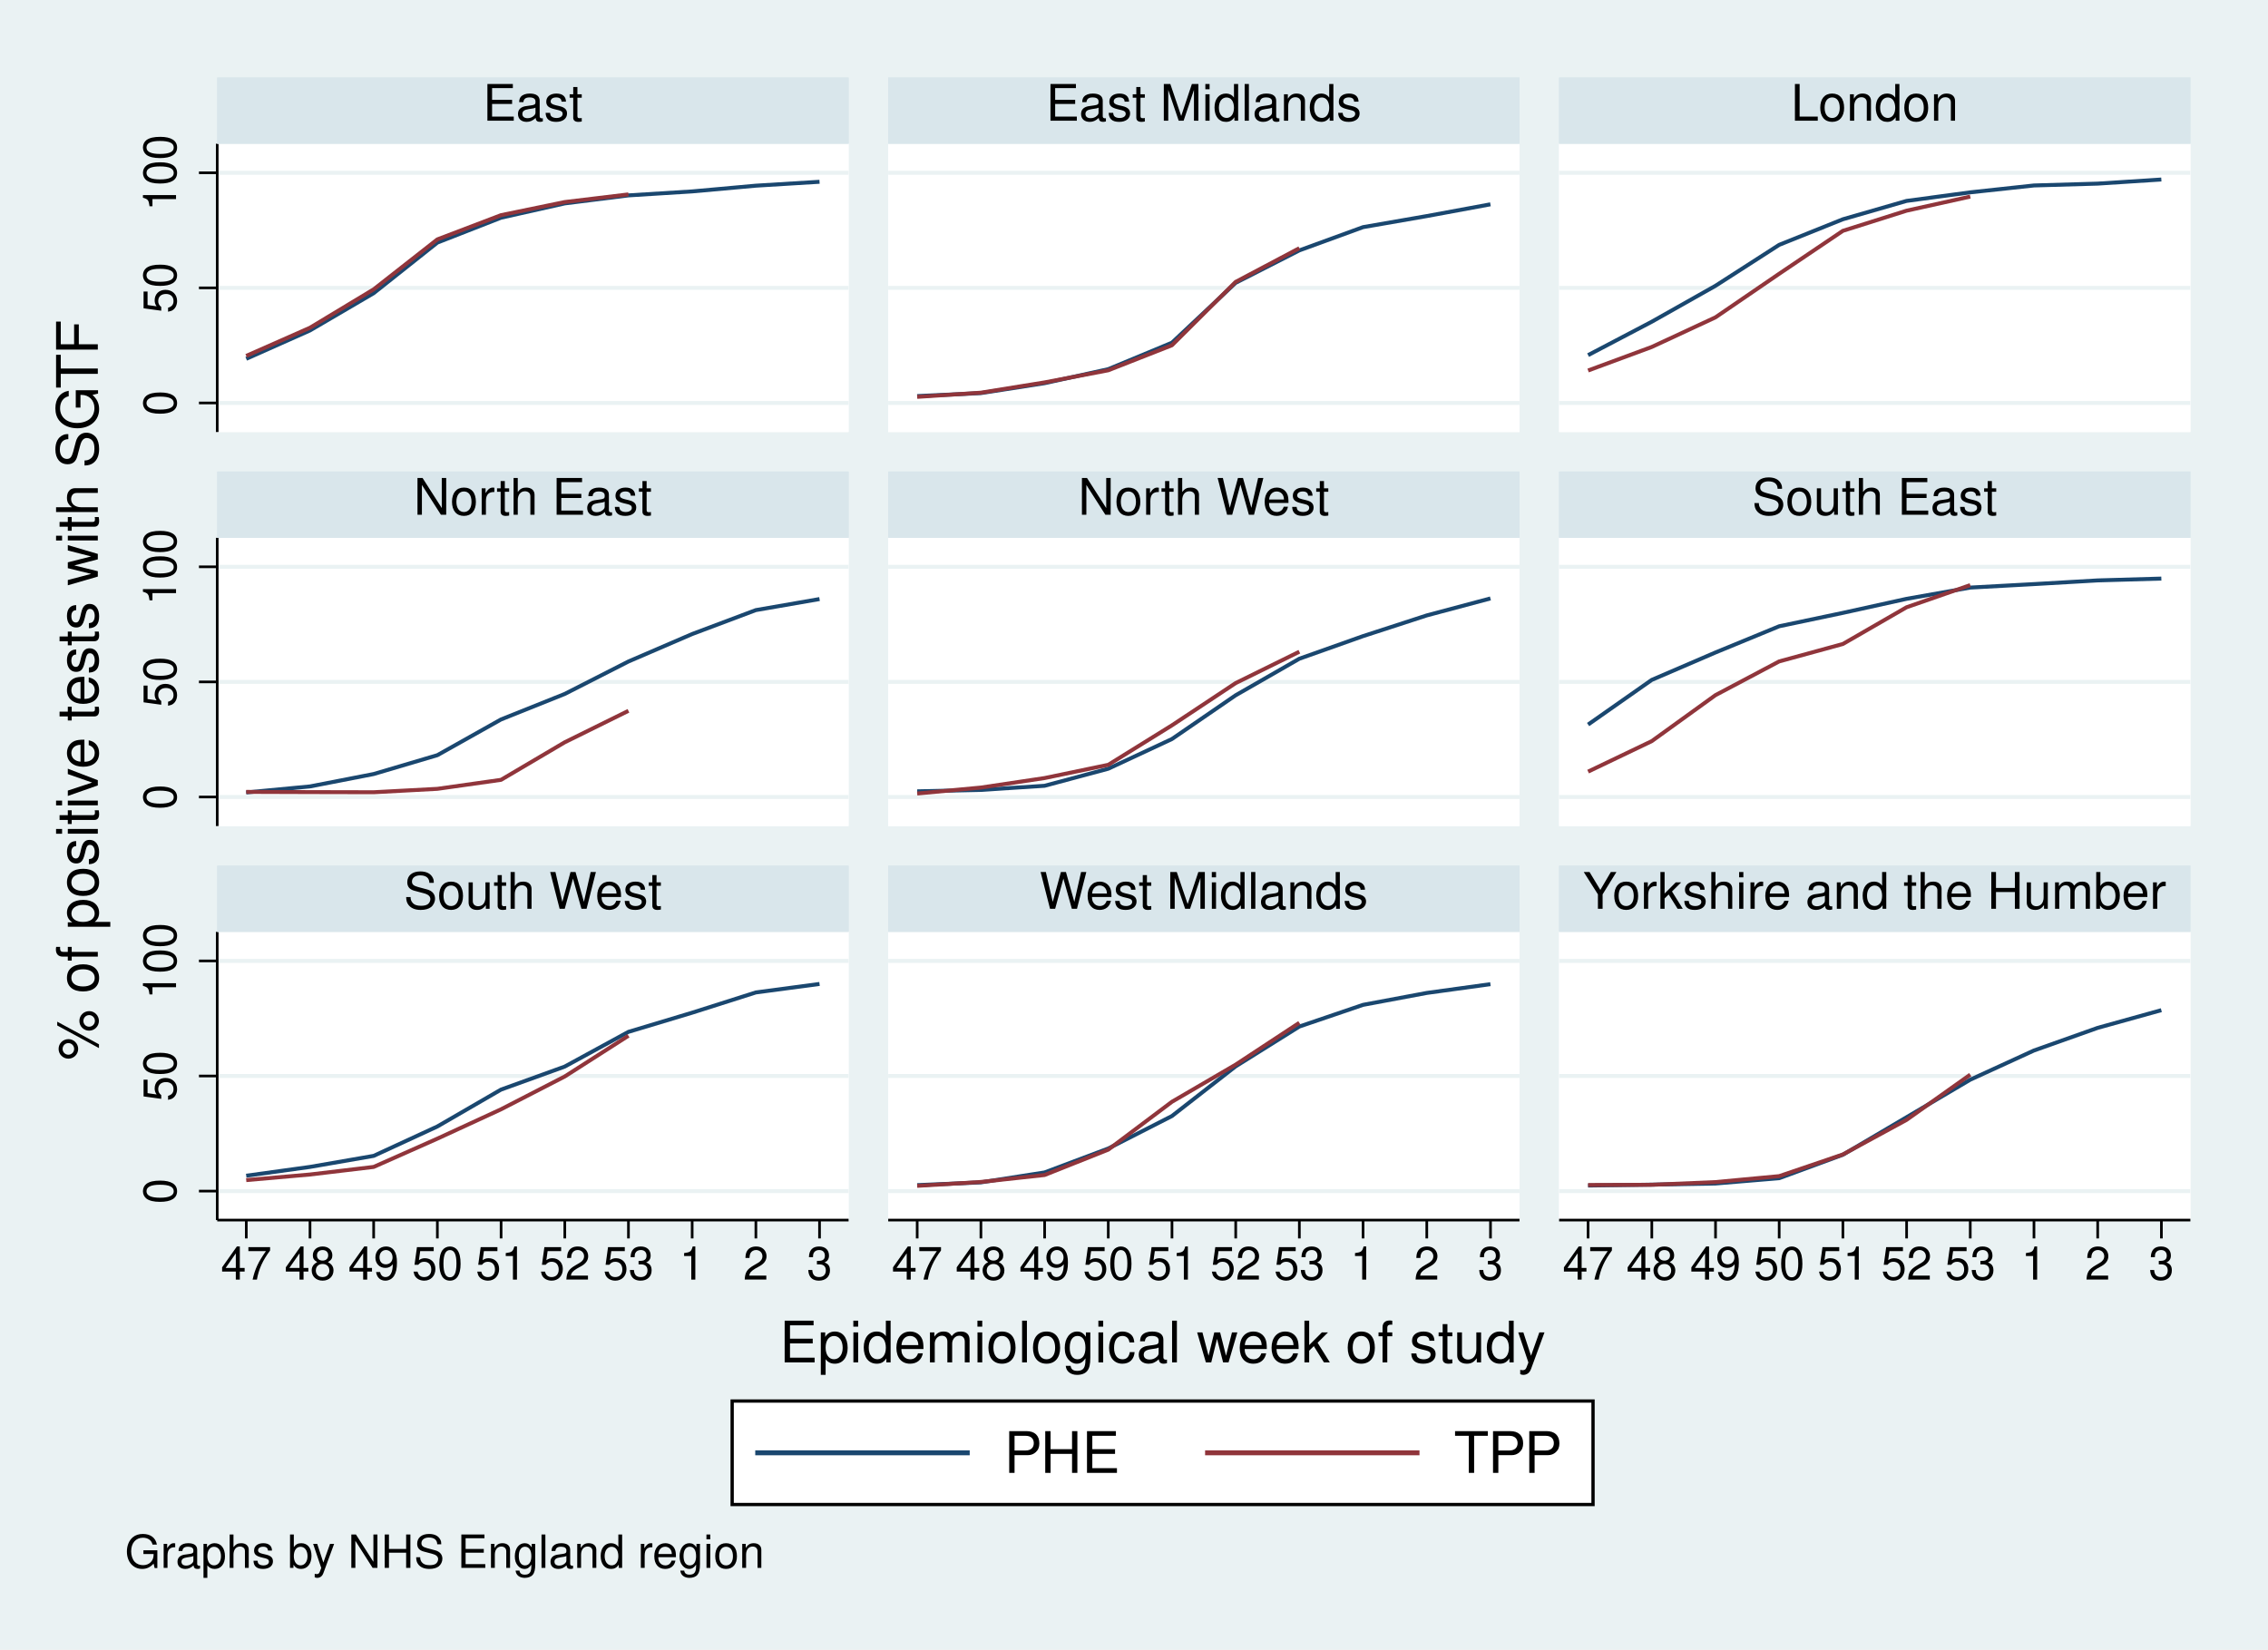
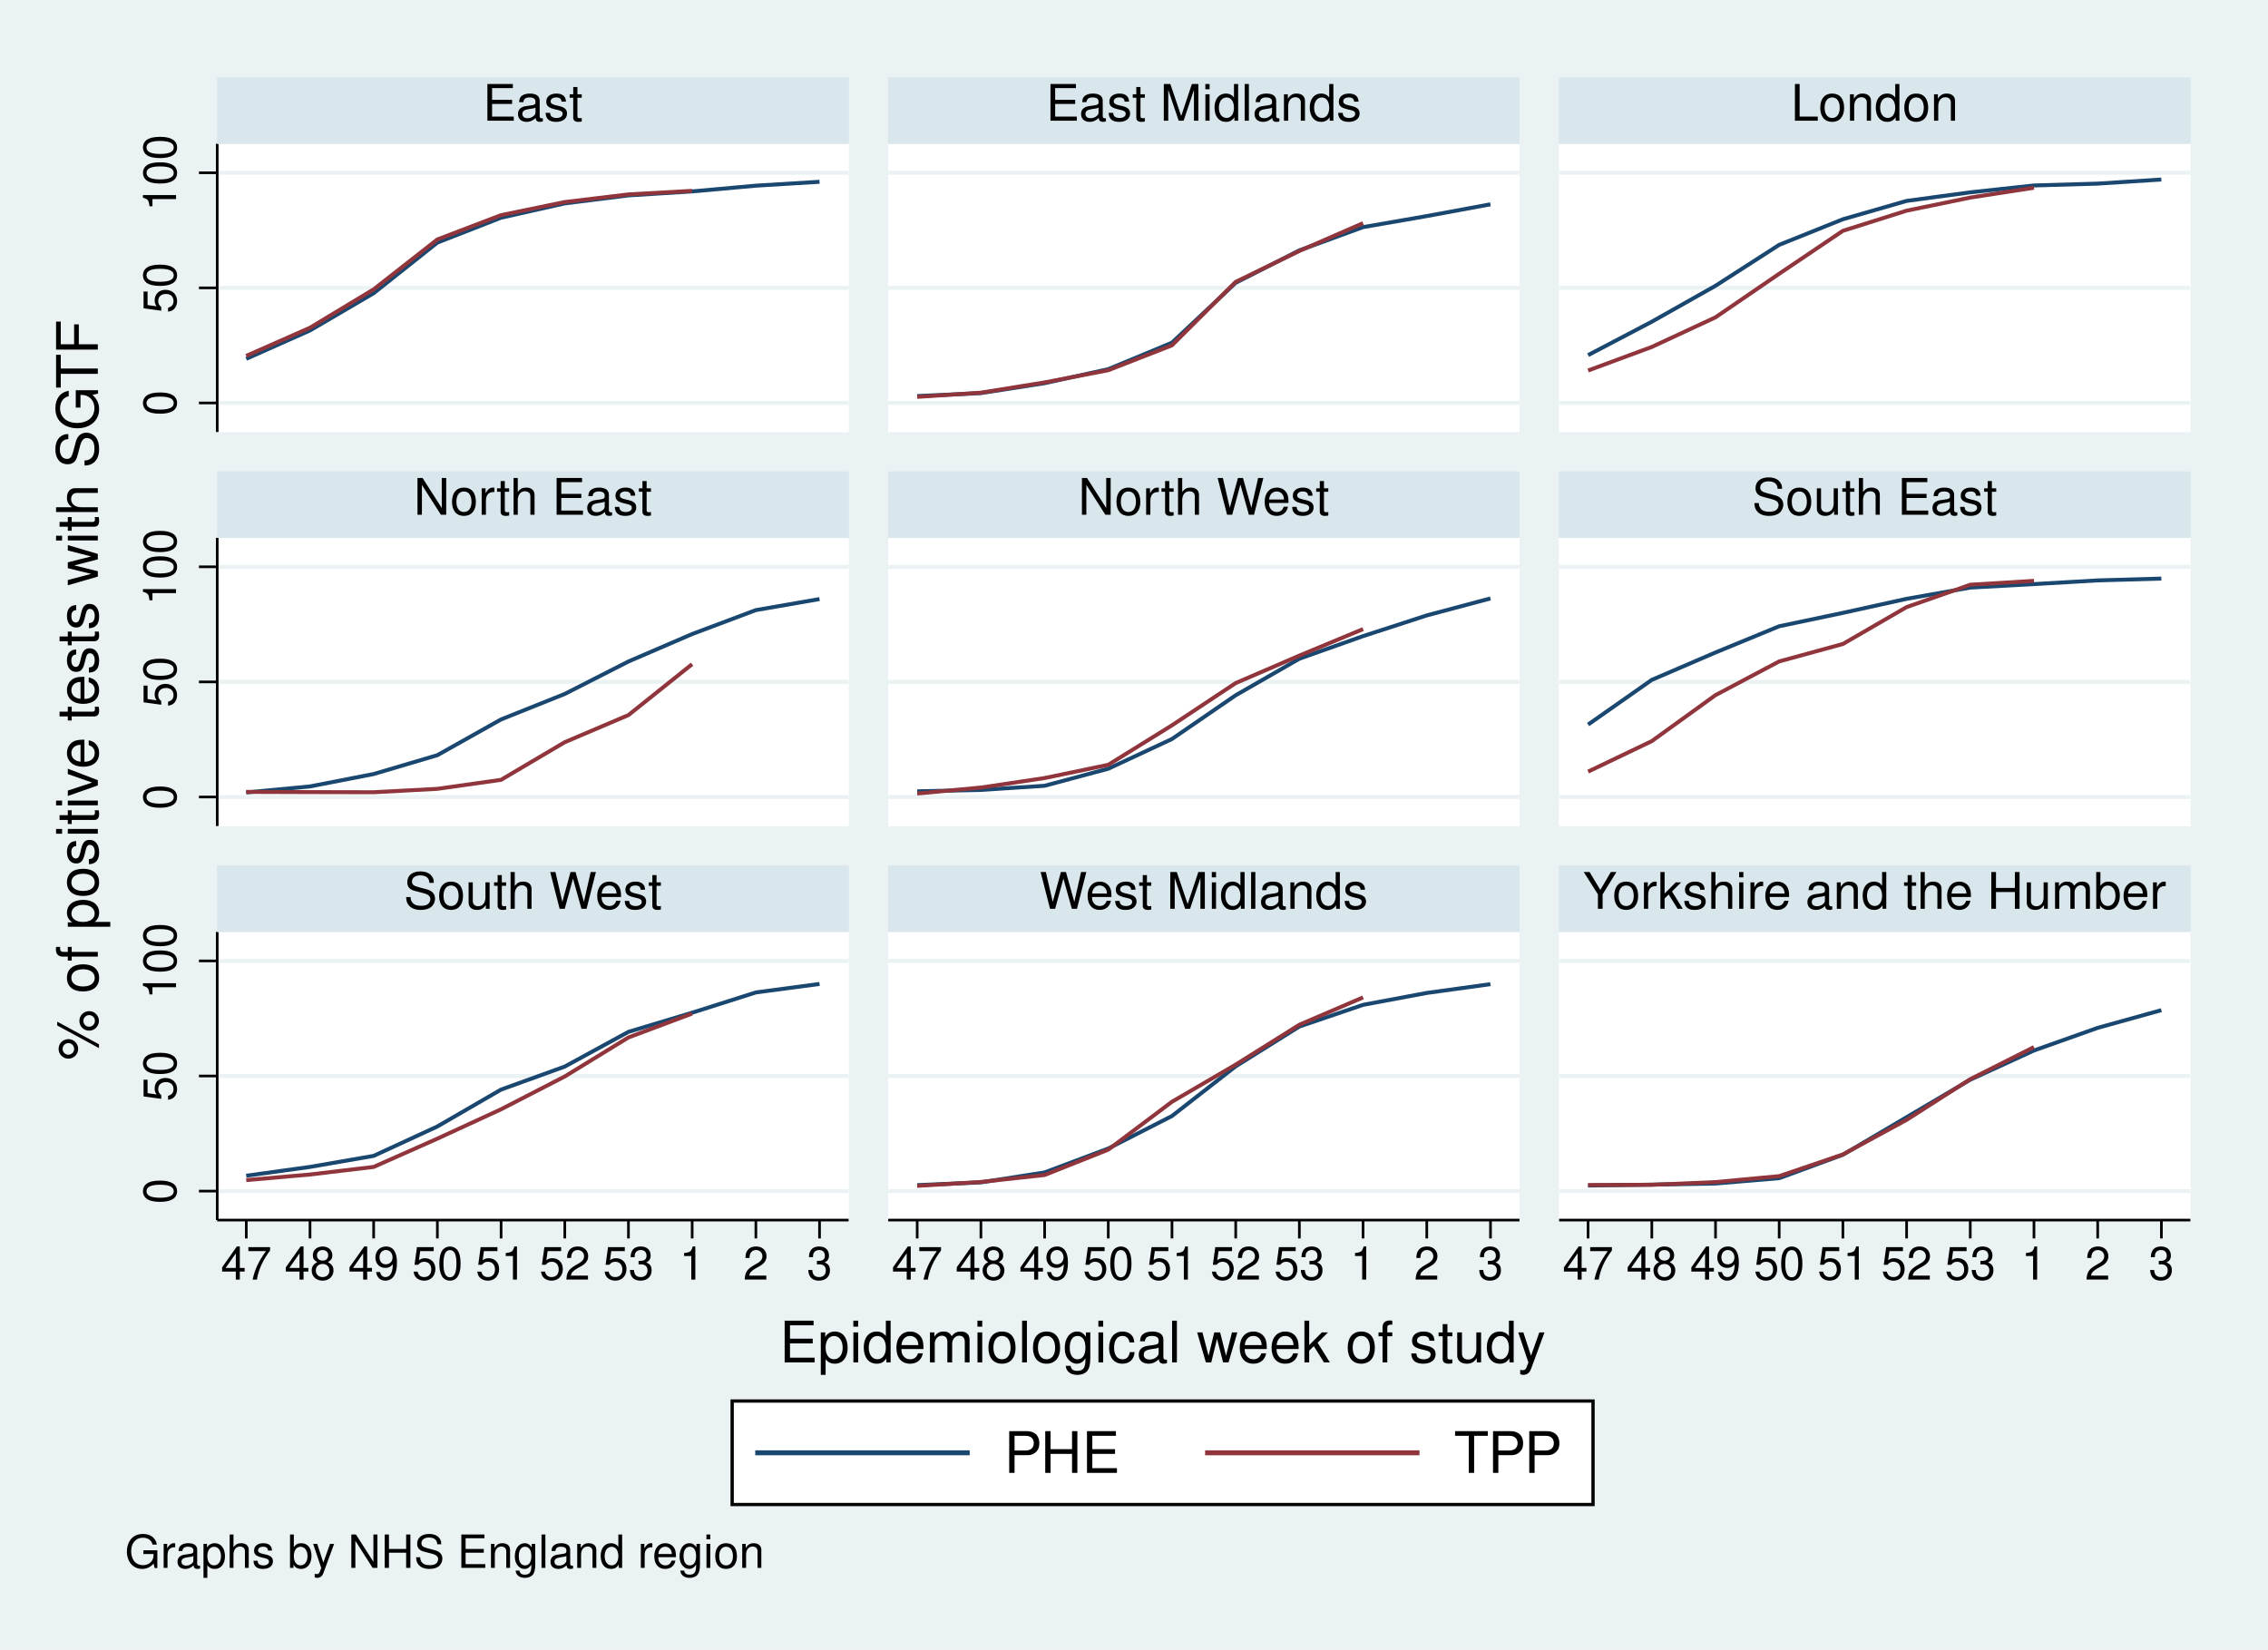
<svg xmlns="http://www.w3.org/2000/svg" version="1.1" width="5.50in" height="4.00in" viewBox="0 0 3960 2880">
  <rect x="0" y="0" width="3960" height="2880" style="fill:#EAF2F3;stroke:none" />
  <rect x="0.00" y="0.00" width="3959.88" height="2880.00" style="fill:#EAF2F3" />
  <rect x="2.88" y="2.88" width="3954.12" height="2874.24" style="fill:none;stroke:#EAF2F3;stroke-width:5.76" />
  <rect x="379.29" y="250.97" width="1102.37" height="503.43" style="fill:#FFFFFF" />
  <rect x="381.60" y="253.28" width="1097.76" height="498.82" style="fill:none;stroke:#FFFFFF;stroke-width:4.61" />
  <line x1="379.29" y1="703.66" x2="1481.66" y2="703.66" style="stroke:#EAF2F3;stroke-width:6.91" />
  <line x1="379.29" y1="502.69" x2="1481.66" y2="502.69" style="stroke:#EAF2F3;stroke-width:6.91" />
  <line x1="379.29" y1="301.71" x2="1481.66" y2="301.71" style="stroke:#EAF2F3;stroke-width:6.91" />
  <rect x="1550.84" y="250.97" width="1102.24" height="503.43" style="fill:#FFFFFF" />
  <rect x="1553.14" y="253.28" width="1097.63" height="498.82" style="fill:none;stroke:#FFFFFF;stroke-width:4.61" />
  <line x1="1550.84" y1="703.66" x2="2653.08" y2="703.66" style="stroke:#EAF2F3;stroke-width:6.91" />
  <line x1="1550.84" y1="502.69" x2="2653.08" y2="502.69" style="stroke:#EAF2F3;stroke-width:6.91" />
  <line x1="1550.84" y1="301.71" x2="2653.08" y2="301.71" style="stroke:#EAF2F3;stroke-width:6.91" />
  <rect x="2722.25" y="250.97" width="1102.24" height="503.43" style="fill:#FFFFFF" />
  <rect x="2724.56" y="253.28" width="1097.63" height="498.82" style="fill:none;stroke:#FFFFFF;stroke-width:4.61" />
  <line x1="2722.25" y1="703.66" x2="3824.49" y2="703.66" style="stroke:#EAF2F3;stroke-width:6.91" />
  <line x1="2722.25" y1="502.69" x2="3824.49" y2="502.69" style="stroke:#EAF2F3;stroke-width:6.91" />
  <line x1="2722.25" y1="301.71" x2="3824.49" y2="301.71" style="stroke:#EAF2F3;stroke-width:6.91" />
  <rect x="379.29" y="939.17" width="1102.37" height="503.31" style="fill:#FFFFFF" />
  <rect x="381.60" y="941.47" width="1097.76" height="498.70" style="fill:none;stroke:#FFFFFF;stroke-width:4.61" />
  <line x1="379.29" y1="1391.74" x2="1481.66" y2="1391.74" style="stroke:#EAF2F3;stroke-width:6.91" />
  <line x1="379.29" y1="1190.76" x2="1481.66" y2="1190.76" style="stroke:#EAF2F3;stroke-width:6.91" />
  <line x1="379.29" y1="989.78" x2="1481.66" y2="989.78" style="stroke:#EAF2F3;stroke-width:6.91" />
  <rect x="1550.84" y="939.17" width="1102.24" height="503.31" style="fill:#FFFFFF" />
  <rect x="1553.14" y="941.47" width="1097.63" height="498.70" style="fill:none;stroke:#FFFFFF;stroke-width:4.61" />
  <line x1="1550.84" y1="1391.74" x2="2653.08" y2="1391.74" style="stroke:#EAF2F3;stroke-width:6.91" />
  <line x1="1550.84" y1="1190.76" x2="2653.08" y2="1190.76" style="stroke:#EAF2F3;stroke-width:6.91" />
  <line x1="1550.84" y1="989.78" x2="2653.08" y2="989.78" style="stroke:#EAF2F3;stroke-width:6.91" />
  <rect x="2722.25" y="939.17" width="1102.24" height="503.31" style="fill:#FFFFFF" />
  <rect x="2724.56" y="941.47" width="1097.63" height="498.70" style="fill:none;stroke:#FFFFFF;stroke-width:4.61" />
  <line x1="2722.25" y1="1391.74" x2="3824.49" y2="1391.74" style="stroke:#EAF2F3;stroke-width:6.91" />
  <line x1="2722.25" y1="1190.76" x2="3824.49" y2="1190.76" style="stroke:#EAF2F3;stroke-width:6.91" />
  <line x1="2722.25" y1="989.78" x2="3824.49" y2="989.78" style="stroke:#EAF2F3;stroke-width:6.91" />
  <rect x="379.29" y="1627.24" width="1102.37" height="503.31" style="fill:#FFFFFF" />
  <rect x="381.60" y="1629.54" width="1097.76" height="498.70" style="fill:none;stroke:#FFFFFF;stroke-width:4.61" />
  <line x1="379.29" y1="2079.93" x2="1481.66" y2="2079.93" style="stroke:#EAF2F3;stroke-width:6.91" />
  <line x1="379.29" y1="1878.95" x2="1481.66" y2="1878.95" style="stroke:#EAF2F3;stroke-width:6.91" />
  <line x1="379.29" y1="1677.98" x2="1481.66" y2="1677.98" style="stroke:#EAF2F3;stroke-width:6.91" />
  <rect x="1550.84" y="1627.24" width="1102.24" height="503.31" style="fill:#FFFFFF" />
  <rect x="1553.14" y="1629.54" width="1097.63" height="498.70" style="fill:none;stroke:#FFFFFF;stroke-width:4.61" />
  <line x1="1550.84" y1="2079.93" x2="2653.08" y2="2079.93" style="stroke:#EAF2F3;stroke-width:6.91" />
  <line x1="1550.84" y1="1878.95" x2="2653.08" y2="1878.95" style="stroke:#EAF2F3;stroke-width:6.91" />
  <line x1="1550.84" y1="1677.98" x2="2653.08" y2="1677.98" style="stroke:#EAF2F3;stroke-width:6.91" />
  <rect x="2722.25" y="1627.24" width="1102.24" height="503.31" style="fill:#FFFFFF" />
  <rect x="2724.56" y="1629.54" width="1097.63" height="498.70" style="fill:none;stroke:#FFFFFF;stroke-width:4.61" />
  <line x1="2722.25" y1="2079.93" x2="3824.49" y2="2079.93" style="stroke:#EAF2F3;stroke-width:6.91" />
  <line x1="2722.25" y1="1878.95" x2="3824.49" y2="1878.95" style="stroke:#EAF2F3;stroke-width:6.91" />
  <line x1="2722.25" y1="1677.98" x2="3824.49" y2="1677.98" style="stroke:#EAF2F3;stroke-width:6.91" />
  <path d=" M429.91 626.57 L541.16 577.06 L652.41 511.97 L763.66 423.61 L874.79 380.17 L986.04 355.17 L1097.29 341.19 L1208.42 334.26 L1319.67 324.24 L1430.92 317.43" stroke-linejoin="round" style="fill:none;stroke:#1A476F;stroke-width:6.91" />
-   <path d=" M429.91 621.49 L541.16 572.36 L652.41 505.29 L763.66 418.04 L874.79 375.72 L986.04 352.82 L1097.29 339.46" stroke-linejoin="round" style="fill:none;stroke:#90353B;stroke-width:6.91" />
+   <path d=" M429.91 621.49 L541.16 572.36 L652.41 505.29 L763.66 418.16 L874.79 375.72 L986.04 352.82 L1097.29 339.46 L1208.42 333.27" stroke-linejoin="round" style="fill:none;stroke:#90353B;stroke-width:6.91" />
  <path d=" M1601.45 691.66 L1712.58 686.46 L1823.83 669.14 L1935.08 644.63 L2046.21 598.47 L2157.46 493.90 L2268.71 437.22 L2379.96 396.63 L2491.09 377.33 L2602.34 356.78" stroke-linejoin="round" style="fill:none;stroke:#1A476F;stroke-width:6.91" />
-   <path d=" M1601.45 693.02 L1712.58 685.72 L1823.83 667.78 L1935.08 646.61 L2046.21 602.93 L2157.46 492.29 L2268.71 433.39" stroke-linejoin="round" style="fill:none;stroke:#90353B;stroke-width:6.91" />
+   <path d=" M1601.45 693.02 L1712.58 685.72 L1823.83 667.78 L1935.08 646.49 L2046.21 603.05 L2157.46 492.29 L2268.71 438.21 L2379.96 389.70" stroke-linejoin="round" style="fill:none;stroke:#90353B;stroke-width:6.91" />
  <path d=" M2772.87 620.13 L2883.99 561.84 L2995.24 499.10 L3106.50 427.57 L3217.75 382.89 L3328.88 350.84 L3440.13 335.87 L3551.38 323.86 L3662.51 320.65 L3773.76 313.47" stroke-linejoin="round" style="fill:none;stroke:#1A476F;stroke-width:6.91" />
-   <path d=" M2772.87 646.99 L2883.99 605.90 L2995.24 554.17 L3106.50 478.06 L3217.75 403.07 L3328.88 367.92 L3440.13 343.29" stroke-linejoin="round" style="fill:none;stroke:#90353B;stroke-width:6.91" />
+   <path d=" M2772.87 646.99 L2883.99 605.90 L2995.24 554.17 L3106.50 478.06 L3217.75 403.07 L3328.88 367.92 L3440.13 345.03 L3551.38 327.82" stroke-linejoin="round" style="fill:none;stroke:#90353B;stroke-width:6.91" />
  <path d=" M429.91 1383.82 L541.16 1373.30 L652.41 1351.64 L763.66 1318.72 L874.79 1256.35 L986.04 1211.80 L1097.29 1155.12 L1208.42 1107.23 L1319.67 1065.40 L1430.92 1046.09" stroke-linejoin="round" style="fill:none;stroke:#1A476F;stroke-width:6.91" />
-   <path d=" M429.91 1382.83 L541.16 1383.20 L652.41 1383.44 L763.66 1377.50 L874.79 1361.79 L986.04 1296.20 L1097.29 1241.25" stroke-linejoin="round" style="fill:none;stroke:#90353B;stroke-width:6.91" />
+   <path d=" M429.91 1382.83 L541.16 1383.20 L652.41 1383.44 L763.66 1377.50 L874.79 1361.79 L986.04 1296.07 L1097.29 1248.68 L1208.42 1159.82" stroke-linejoin="round" style="fill:none;stroke:#90353B;stroke-width:6.91" />
  <path d=" M1601.45 1381.84 L1712.58 1379.36 L1823.83 1372.18 L1935.08 1342.36 L2046.21 1290.51 L2157.46 1214.15 L2268.71 1150.29 L2379.96 1110.81 L2491.09 1074.68 L2602.34 1044.98" stroke-linejoin="round" style="fill:none;stroke:#1A476F;stroke-width:6.91" />
-   <path d=" M1601.45 1385.67 L1712.58 1375.28 L1823.83 1358.69 L1935.08 1335.55 L2046.21 1266.62 L2157.46 1192.86 L2268.71 1138.04" stroke-linejoin="round" style="fill:none;stroke:#90353B;stroke-width:6.91" />
+   <path d=" M1601.45 1385.67 L1712.58 1375.28 L1823.83 1358.69 L1935.08 1335.55 L2046.21 1266.62 L2157.46 1192.86 L2268.71 1144.85 L2379.96 1098.56" stroke-linejoin="round" style="fill:none;stroke:#90353B;stroke-width:6.91" />
  <path d=" M2772.87 1265.26 L2883.99 1187.29 L2995.24 1139.40 L3106.50 1093.61 L3217.75 1070.22 L3328.88 1045.72 L3440.13 1026.04 L3551.38 1019.98 L3662.51 1013.54 L3773.76 1010.33" stroke-linejoin="round" style="fill:none;stroke:#1A476F;stroke-width:6.91" />
-   <path d=" M2772.87 1347.43 L2883.99 1294.22 L2995.24 1213.90 L3106.50 1154.99 L3217.75 1124.55 L3328.88 1060.45 L3440.13 1021.71" stroke-linejoin="round" style="fill:none;stroke:#90353B;stroke-width:6.91" />
+   <path d=" M2772.87 1347.43 L2883.99 1294.22 L2995.24 1213.90 L3106.50 1154.99 L3217.75 1124.55 L3328.88 1060.20 L3440.13 1021.09 L3551.38 1014.29" stroke-linejoin="round" style="fill:none;stroke:#90353B;stroke-width:6.91" />
  <path d=" M429.91 2053.08 L541.16 2037.73 L652.41 2018.43 L763.66 1967.07 L874.79 1902.72 L986.04 1862.50 L1097.29 1801.86 L1208.42 1768.44 L1319.67 1733.05 L1430.92 1718.20" stroke-linejoin="round" style="fill:none;stroke:#1A476F;stroke-width:6.91" />
-   <path d=" M429.91 2060.75 L541.16 2050.97 L652.41 2037.73 L763.66 1988.35 L874.79 1937.12 L986.04 1879.82 L1097.29 1808.66" stroke-linejoin="round" style="fill:none;stroke:#90353B;stroke-width:6.91" />
+   <path d=" M429.91 2060.75 L541.16 2050.97 L652.41 2037.73 L763.66 1988.35 L874.79 1937.12 L986.04 1879.82 L1097.29 1811.63 L1208.42 1769.93" stroke-linejoin="round" style="fill:none;stroke:#90353B;stroke-width:6.91" />
  <path d=" M1601.45 2069.54 L1712.58 2064.71 L1823.83 2047.38 L1935.08 2005.56 L2046.21 1948.88 L2157.46 1862.12 L2268.71 1792.57 L2379.96 1754.71 L2491.09 1733.92 L2602.34 1718.57" stroke-linejoin="round" style="fill:none;stroke:#1A476F;stroke-width:6.91" />
-   <path d=" M1601.45 2070.77 L1712.58 2063.97 L1823.83 2051.84 L1935.08 2007.54 L2046.21 1924.00 L2157.46 1859.15 L2268.71 1786.02" stroke-linejoin="round" style="fill:none;stroke:#90353B;stroke-width:6.91" />
+   <path d=" M1601.45 2070.77 L1712.58 2063.97 L1823.83 2051.84 L1935.08 2007.54 L2046.21 1924.00 L2157.46 1859.15 L2268.71 1789.48 L2379.96 1741.71" stroke-linejoin="round" style="fill:none;stroke:#90353B;stroke-width:6.91" />
  <path d=" M2772.87 2070.28 L2883.99 2068.67 L2995.24 2066.69 L3106.50 2057.41 L3217.75 2016.45 L3328.88 1950.98 L3440.13 1885.39 L3551.38 1834.40 L3662.51 1794.93 L3773.76 1763.99" stroke-linejoin="round" style="fill:none;stroke:#1A476F;stroke-width:6.91" />
-   <path d=" M2772.87 2069.29 L2883.99 2068.92 L2995.24 2064.21 L3106.50 2053.82 L3217.75 2015.95 L3328.88 1955.56 L3440.13 1876.60" stroke-linejoin="round" style="fill:none;stroke:#90353B;stroke-width:6.91" />
+   <path d=" M2772.87 2069.29 L2883.99 2068.92 L2995.24 2064.21 L3106.50 2053.82 L3217.75 2015.95 L3328.88 1955.56 L3440.13 1884.52 L3551.38 1828.46" stroke-linejoin="round" style="fill:none;stroke:#90353B;stroke-width:6.91" />
  <line x1="379.29" y1="754.40" x2="379.29" y2="250.97" style="stroke:#000000;stroke-width:4.61" />
  <line x1="379.29" y1="703.66" x2="347.37" y2="703.66" style="stroke:#000000;stroke-width:4.61" />
  <text x="307.36" y="703.66" style="font-family:'Helvetica';font-size:79.94px;fill:#000000" transform="rotate(-90 307.36,703.66)" text-anchor="middle">0</text>
  <line x1="379.29" y1="502.69" x2="347.37" y2="502.69" style="stroke:#000000;stroke-width:4.61" />
  <text x="307.36" y="502.69" style="font-family:'Helvetica';font-size:79.94px;fill:#000000" transform="rotate(-90 307.36,502.69)" text-anchor="middle">50</text>
  <line x1="379.29" y1="301.71" x2="347.37" y2="301.71" style="stroke:#000000;stroke-width:4.61" />
  <text x="307.36" y="301.71" style="font-family:'Helvetica';font-size:79.94px;fill:#000000" transform="rotate(-90 307.36,301.71)" text-anchor="middle">100</text>
  <line x1="379.29" y1="1442.48" x2="379.29" y2="939.17" style="stroke:#000000;stroke-width:4.61" />
  <line x1="379.29" y1="1391.74" x2="347.37" y2="1391.74" style="stroke:#000000;stroke-width:4.61" />
  <text x="307.36" y="1391.74" style="font-family:'Helvetica';font-size:79.94px;fill:#000000" transform="rotate(-90 307.36,1391.74)" text-anchor="middle">0</text>
  <line x1="379.29" y1="1190.76" x2="347.37" y2="1190.76" style="stroke:#000000;stroke-width:4.61" />
  <text x="307.36" y="1190.76" style="font-family:'Helvetica';font-size:79.94px;fill:#000000" transform="rotate(-90 307.36,1190.76)" text-anchor="middle">50</text>
  <line x1="379.29" y1="989.78" x2="347.37" y2="989.78" style="stroke:#000000;stroke-width:4.61" />
  <text x="307.36" y="989.78" style="font-family:'Helvetica';font-size:79.94px;fill:#000000" transform="rotate(-90 307.36,989.78)" text-anchor="middle">100</text>
  <line x1="379.29" y1="2130.55" x2="379.29" y2="1627.24" style="stroke:#000000;stroke-width:4.61" />
  <line x1="379.29" y1="2079.93" x2="347.37" y2="2079.93" style="stroke:#000000;stroke-width:4.61" />
  <text x="307.36" y="2079.93" style="font-family:'Helvetica';font-size:79.94px;fill:#000000" transform="rotate(-90 307.36,2079.93)" text-anchor="middle">0</text>
  <line x1="379.29" y1="1878.95" x2="347.37" y2="1878.95" style="stroke:#000000;stroke-width:4.61" />
  <text x="307.36" y="1878.95" style="font-family:'Helvetica';font-size:79.94px;fill:#000000" transform="rotate(-90 307.36,1878.95)" text-anchor="middle">50</text>
  <line x1="379.29" y1="1677.98" x2="347.37" y2="1677.98" style="stroke:#000000;stroke-width:4.61" />
  <text x="307.36" y="1677.98" style="font-family:'Helvetica';font-size:79.94px;fill:#000000" transform="rotate(-90 307.36,1677.98)" text-anchor="middle">100</text>
  <line x1="379.29" y1="2130.55" x2="1481.66" y2="2130.55" style="stroke:#000000;stroke-width:4.61" />
  <line x1="430.03" y1="2130.55" x2="430.03" y2="2162.60" style="stroke:#000000;stroke-width:4.61" />
  <text x="430.03" y="2234.46" style="font-family:'Helvetica';font-size:79.94px;fill:#000000" text-anchor="middle">47</text>
  <line x1="541.28" y1="2130.55" x2="541.28" y2="2162.60" style="stroke:#000000;stroke-width:4.61" />
  <text x="541.28" y="2234.46" style="font-family:'Helvetica';font-size:79.94px;fill:#000000" text-anchor="middle">48</text>
  <line x1="652.41" y1="2130.55" x2="652.41" y2="2162.60" style="stroke:#000000;stroke-width:4.61" />
  <text x="652.41" y="2234.46" style="font-family:'Helvetica';font-size:79.94px;fill:#000000" text-anchor="middle">49</text>
  <line x1="763.66" y1="2130.55" x2="763.66" y2="2162.60" style="stroke:#000000;stroke-width:4.61" />
  <text x="763.66" y="2234.46" style="font-family:'Helvetica';font-size:79.94px;fill:#000000" text-anchor="middle">50</text>
  <line x1="874.91" y1="2130.55" x2="874.91" y2="2162.60" style="stroke:#000000;stroke-width:4.61" />
  <text x="874.91" y="2234.46" style="font-family:'Helvetica';font-size:79.94px;fill:#000000" text-anchor="middle">51</text>
  <line x1="986.16" y1="2130.55" x2="986.16" y2="2162.60" style="stroke:#000000;stroke-width:4.61" />
  <text x="986.16" y="2234.46" style="font-family:'Helvetica';font-size:79.94px;fill:#000000" text-anchor="middle">52</text>
  <line x1="1097.29" y1="2130.55" x2="1097.29" y2="2162.60" style="stroke:#000000;stroke-width:4.61" />
  <text x="1097.29" y="2234.46" style="font-family:'Helvetica';font-size:79.94px;fill:#000000" text-anchor="middle">53</text>
  <line x1="1208.54" y1="2130.55" x2="1208.54" y2="2162.60" style="stroke:#000000;stroke-width:4.61" />
  <text x="1208.54" y="2234.46" style="font-family:'Helvetica';font-size:79.94px;fill:#000000" text-anchor="middle">1</text>
  <line x1="1319.79" y1="2130.55" x2="1319.79" y2="2162.60" style="stroke:#000000;stroke-width:4.61" />
  <text x="1319.79" y="2234.46" style="font-family:'Helvetica';font-size:79.94px;fill:#000000" text-anchor="middle">2</text>
  <line x1="1430.92" y1="2130.55" x2="1430.92" y2="2162.60" style="stroke:#000000;stroke-width:4.61" />
  <text x="1430.92" y="2234.46" style="font-family:'Helvetica';font-size:79.94px;fill:#000000" text-anchor="middle">3</text>
  <line x1="1550.84" y1="2130.55" x2="2653.08" y2="2130.55" style="stroke:#000000;stroke-width:4.61" />
  <line x1="1601.45" y1="2130.55" x2="1601.45" y2="2162.60" style="stroke:#000000;stroke-width:4.61" />
  <text x="1601.45" y="2234.46" style="font-family:'Helvetica';font-size:79.94px;fill:#000000" text-anchor="middle">47</text>
  <line x1="1712.70" y1="2130.55" x2="1712.70" y2="2162.60" style="stroke:#000000;stroke-width:4.61" />
  <text x="1712.70" y="2234.46" style="font-family:'Helvetica';font-size:79.94px;fill:#000000" text-anchor="middle">48</text>
  <line x1="1823.95" y1="2130.55" x2="1823.95" y2="2162.60" style="stroke:#000000;stroke-width:4.61" />
  <text x="1823.95" y="2234.46" style="font-family:'Helvetica';font-size:79.94px;fill:#000000" text-anchor="middle">49</text>
  <line x1="1935.08" y1="2130.55" x2="1935.08" y2="2162.60" style="stroke:#000000;stroke-width:4.61" />
  <text x="1935.08" y="2234.46" style="font-family:'Helvetica';font-size:79.94px;fill:#000000" text-anchor="middle">50</text>
  <line x1="2046.33" y1="2130.55" x2="2046.33" y2="2162.60" style="stroke:#000000;stroke-width:4.61" />
  <text x="2046.33" y="2234.46" style="font-family:'Helvetica';font-size:79.94px;fill:#000000" text-anchor="middle">51</text>
  <line x1="2157.58" y1="2130.55" x2="2157.58" y2="2162.60" style="stroke:#000000;stroke-width:4.61" />
  <text x="2157.58" y="2234.46" style="font-family:'Helvetica';font-size:79.94px;fill:#000000" text-anchor="middle">52</text>
  <line x1="2268.71" y1="2130.55" x2="2268.71" y2="2162.60" style="stroke:#000000;stroke-width:4.61" />
  <text x="2268.71" y="2234.46" style="font-family:'Helvetica';font-size:79.94px;fill:#000000" text-anchor="middle">53</text>
  <line x1="2379.96" y1="2130.55" x2="2379.96" y2="2162.60" style="stroke:#000000;stroke-width:4.61" />
  <text x="2379.96" y="2234.46" style="font-family:'Helvetica';font-size:79.94px;fill:#000000" text-anchor="middle">1</text>
  <line x1="2491.21" y1="2130.55" x2="2491.21" y2="2162.60" style="stroke:#000000;stroke-width:4.61" />
  <text x="2491.21" y="2234.46" style="font-family:'Helvetica';font-size:79.94px;fill:#000000" text-anchor="middle">2</text>
  <line x1="2602.46" y1="2130.55" x2="2602.46" y2="2162.60" style="stroke:#000000;stroke-width:4.61" />
  <text x="2602.46" y="2234.46" style="font-family:'Helvetica';font-size:79.94px;fill:#000000" text-anchor="middle">3</text>
  <line x1="2722.25" y1="2130.55" x2="3824.49" y2="2130.55" style="stroke:#000000;stroke-width:4.61" />
  <line x1="2772.87" y1="2130.55" x2="2772.87" y2="2162.60" style="stroke:#000000;stroke-width:4.61" />
  <text x="2772.87" y="2234.46" style="font-family:'Helvetica';font-size:79.94px;fill:#000000" text-anchor="middle">47</text>
  <line x1="2884.12" y1="2130.55" x2="2884.12" y2="2162.60" style="stroke:#000000;stroke-width:4.61" />
  <text x="2884.12" y="2234.46" style="font-family:'Helvetica';font-size:79.94px;fill:#000000" text-anchor="middle">48</text>
  <line x1="2995.37" y1="2130.55" x2="2995.37" y2="2162.60" style="stroke:#000000;stroke-width:4.61" />
  <text x="2995.37" y="2234.46" style="font-family:'Helvetica';font-size:79.94px;fill:#000000" text-anchor="middle">49</text>
  <line x1="3106.50" y1="2130.55" x2="3106.50" y2="2162.60" style="stroke:#000000;stroke-width:4.61" />
  <text x="3106.50" y="2234.46" style="font-family:'Helvetica';font-size:79.94px;fill:#000000" text-anchor="middle">50</text>
  <line x1="3217.75" y1="2130.55" x2="3217.75" y2="2162.60" style="stroke:#000000;stroke-width:4.61" />
  <text x="3217.75" y="2234.46" style="font-family:'Helvetica';font-size:79.94px;fill:#000000" text-anchor="middle">51</text>
  <line x1="3329.00" y1="2130.55" x2="3329.00" y2="2162.60" style="stroke:#000000;stroke-width:4.61" />
  <text x="3329.00" y="2234.46" style="font-family:'Helvetica';font-size:79.94px;fill:#000000" text-anchor="middle">52</text>
  <line x1="3440.13" y1="2130.55" x2="3440.13" y2="2162.60" style="stroke:#000000;stroke-width:4.61" />
  <text x="3440.13" y="2234.46" style="font-family:'Helvetica';font-size:79.94px;fill:#000000" text-anchor="middle">53</text>
  <line x1="3551.38" y1="2130.55" x2="3551.38" y2="2162.60" style="stroke:#000000;stroke-width:4.61" />
  <text x="3551.38" y="2234.46" style="font-family:'Helvetica';font-size:79.94px;fill:#000000" text-anchor="middle">1</text>
  <line x1="3662.63" y1="2130.55" x2="3662.63" y2="2162.60" style="stroke:#000000;stroke-width:4.61" />
  <text x="3662.63" y="2234.46" style="font-family:'Helvetica';font-size:79.94px;fill:#000000" text-anchor="middle">2</text>
  <line x1="3773.88" y1="2130.55" x2="3773.88" y2="2162.60" style="stroke:#000000;stroke-width:4.61" />
  <text x="3773.88" y="2234.46" style="font-family:'Helvetica';font-size:79.94px;fill:#000000" text-anchor="middle">3</text>
  <rect x="379.29" y="135.39" width="1102.37" height="115.59" style="fill:#D9E6EB" />
  <rect x="381.60" y="137.69" width="1097.76" height="110.98" style="fill:none;stroke:#D9E6EB;stroke-width:4.61" />
  <text x="930.48" y="210.78" style="font-family:'Helvetica';font-size:87.99px;fill:#000000" text-anchor="middle">East</text>
  <rect x="1550.84" y="135.39" width="1102.24" height="115.59" style="fill:#D9E6EB" />
  <rect x="1553.14" y="137.69" width="1097.63" height="110.98" style="fill:none;stroke:#D9E6EB;stroke-width:4.61" />
  <text x="2101.89" y="210.78" style="font-family:'Helvetica';font-size:87.99px;fill:#000000" text-anchor="middle">East Midlands</text>
  <rect x="2722.25" y="135.39" width="1102.24" height="115.59" style="fill:#D9E6EB" />
  <rect x="2724.56" y="137.69" width="1097.63" height="110.98" style="fill:none;stroke:#D9E6EB;stroke-width:4.61" />
  <text x="3273.31" y="210.78" style="font-family:'Helvetica';font-size:87.99px;fill:#000000" text-anchor="middle">London</text>
  <rect x="379.29" y="823.46" width="1102.37" height="115.71" style="fill:#D9E6EB" />
  <rect x="381.60" y="825.76" width="1097.76" height="111.10" style="fill:none;stroke:#D9E6EB;stroke-width:4.61" />
  <text x="930.48" y="898.85" style="font-family:'Helvetica';font-size:87.99px;fill:#000000" text-anchor="middle">North East</text>
  <rect x="1550.84" y="823.46" width="1102.24" height="115.71" style="fill:#D9E6EB" />
  <rect x="1553.14" y="825.76" width="1097.63" height="111.10" style="fill:none;stroke:#D9E6EB;stroke-width:4.61" />
  <text x="2101.89" y="898.85" style="font-family:'Helvetica';font-size:87.99px;fill:#000000" text-anchor="middle">North West</text>
  <rect x="2722.25" y="823.46" width="1102.24" height="115.71" style="fill:#D9E6EB" />
  <rect x="2724.56" y="825.76" width="1097.63" height="111.10" style="fill:none;stroke:#D9E6EB;stroke-width:4.61" />
  <text x="3273.31" y="898.85" style="font-family:'Helvetica';font-size:87.99px;fill:#000000" text-anchor="middle">South East</text>
  <rect x="379.29" y="1511.65" width="1102.37" height="115.59" style="fill:#D9E6EB" />
  <rect x="381.60" y="1513.96" width="1097.76" height="110.98" style="fill:none;stroke:#D9E6EB;stroke-width:4.61" />
  <text x="930.48" y="1586.92" style="font-family:'Helvetica';font-size:87.99px;fill:#000000" text-anchor="middle">South West</text>
  <rect x="1550.84" y="1511.65" width="1102.24" height="115.59" style="fill:#D9E6EB" />
  <rect x="1553.14" y="1513.96" width="1097.63" height="110.98" style="fill:none;stroke:#D9E6EB;stroke-width:4.61" />
  <text x="2101.89" y="1586.92" style="font-family:'Helvetica';font-size:87.99px;fill:#000000" text-anchor="middle">West Midlands</text>
  <rect x="2722.25" y="1511.65" width="1102.24" height="115.59" style="fill:#D9E6EB" />
  <rect x="2724.56" y="1513.96" width="1097.63" height="110.98" style="fill:none;stroke:#D9E6EB;stroke-width:4.61" />
  <text x="3273.31" y="1586.92" style="font-family:'Helvetica';font-size:87.99px;fill:#000000" text-anchor="middle">Yorkshire and the Humber</text>
  <rect x="1275.49" y="2443.64" width="1508.88" height="186.50" style="fill:#FFFFFF" />
  <rect x="1278.37" y="2446.52" width="1503.12" height="180.74" style="fill:none;stroke:#000000;stroke-width:5.76" />
  <line x1="1318.68" y1="2536.95" x2="1693.15" y2="2536.95" style="stroke:#1A476F;stroke-width:8.64" />
  <line x1="2104.12" y1="2536.95" x2="2478.47" y2="2536.95" style="stroke:#90353B;stroke-width:8.64" />
  <text x="1753.04" y="2571.98" style="font-family:'Helvetica';font-size:99.99px;fill:#000000">PHE</text>
  <text x="2538.48" y="2571.98" style="font-family:'Helvetica';font-size:99.99px;fill:#000000">TPP</text>
  <text x="170.79" y="1204.99" style="font-family:'Helvetica';font-size:99.99px;fill:#000000" transform="rotate(-90 170.79,1204.99)" text-anchor="middle">% of positive tests with SGTF</text>
  <text x="2029.99" y="2379.06" style="font-family:'Helvetica';font-size:99.99px;fill:#000000" text-anchor="middle">Epidemiological week of study</text>
  <text x="218.05" y="2737.89" style="font-family:'Helvetica';font-size:79.94px;fill:#000000">Graphs by NHS England region</text>
</svg>
